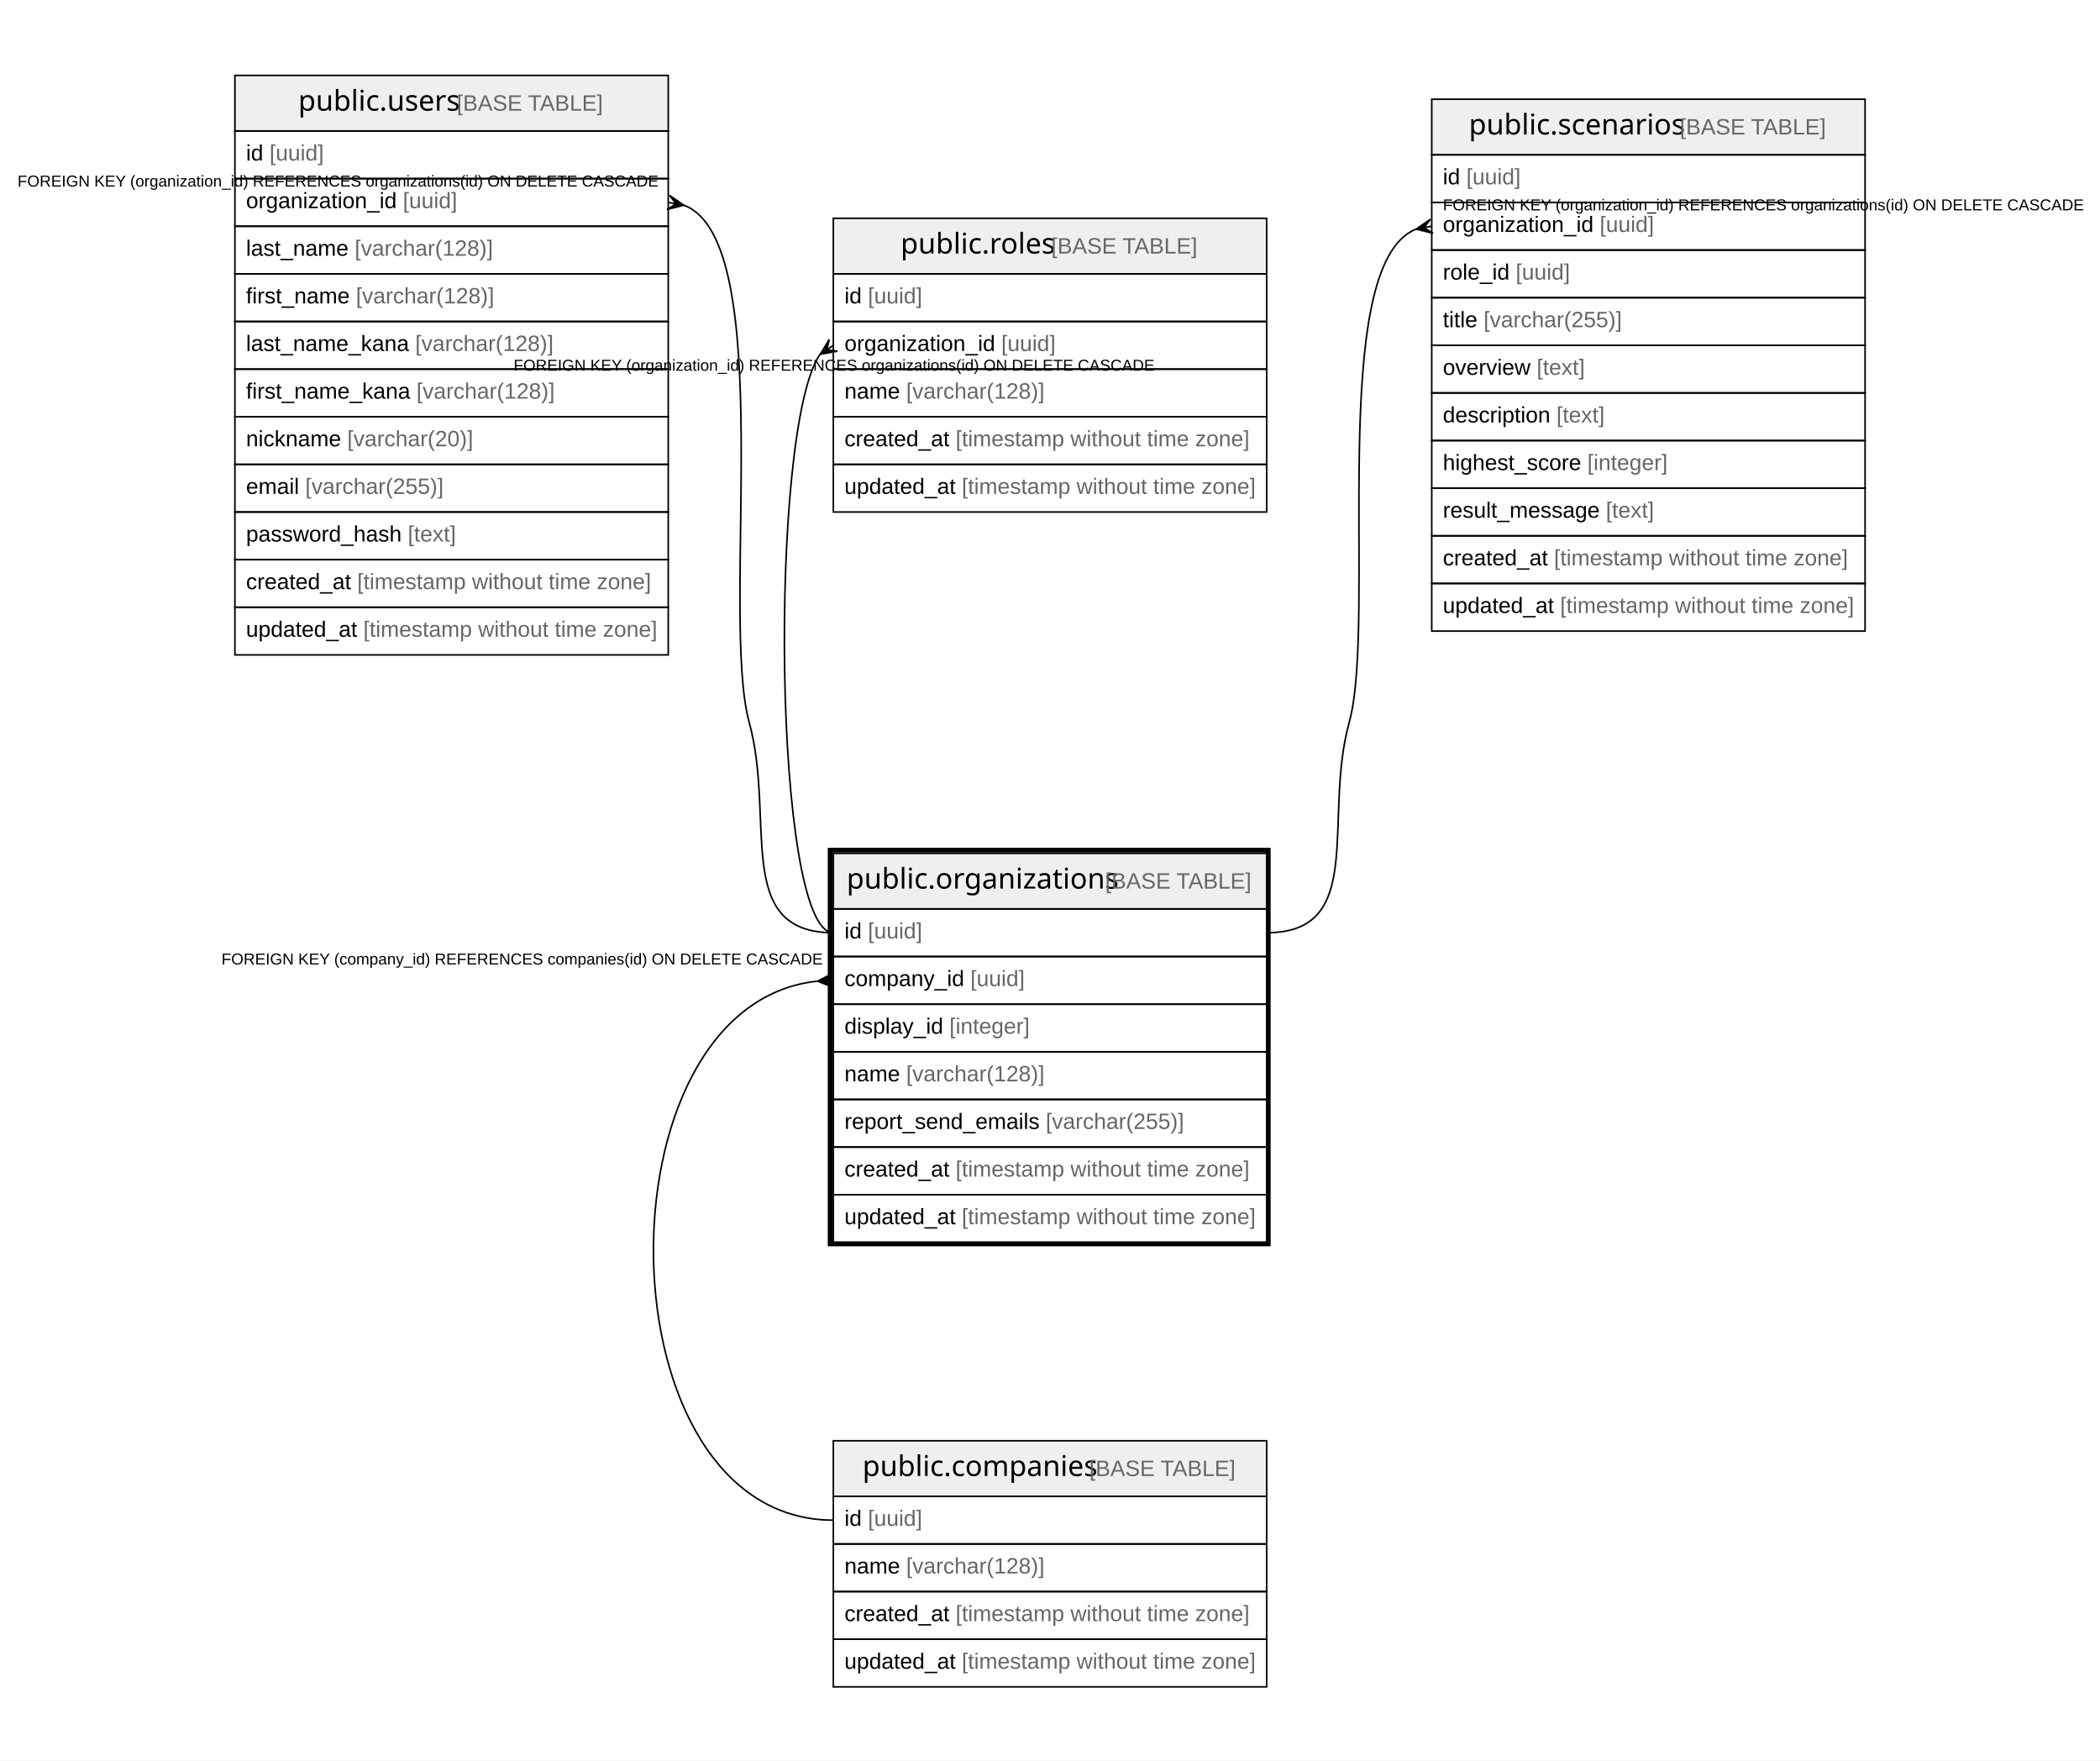
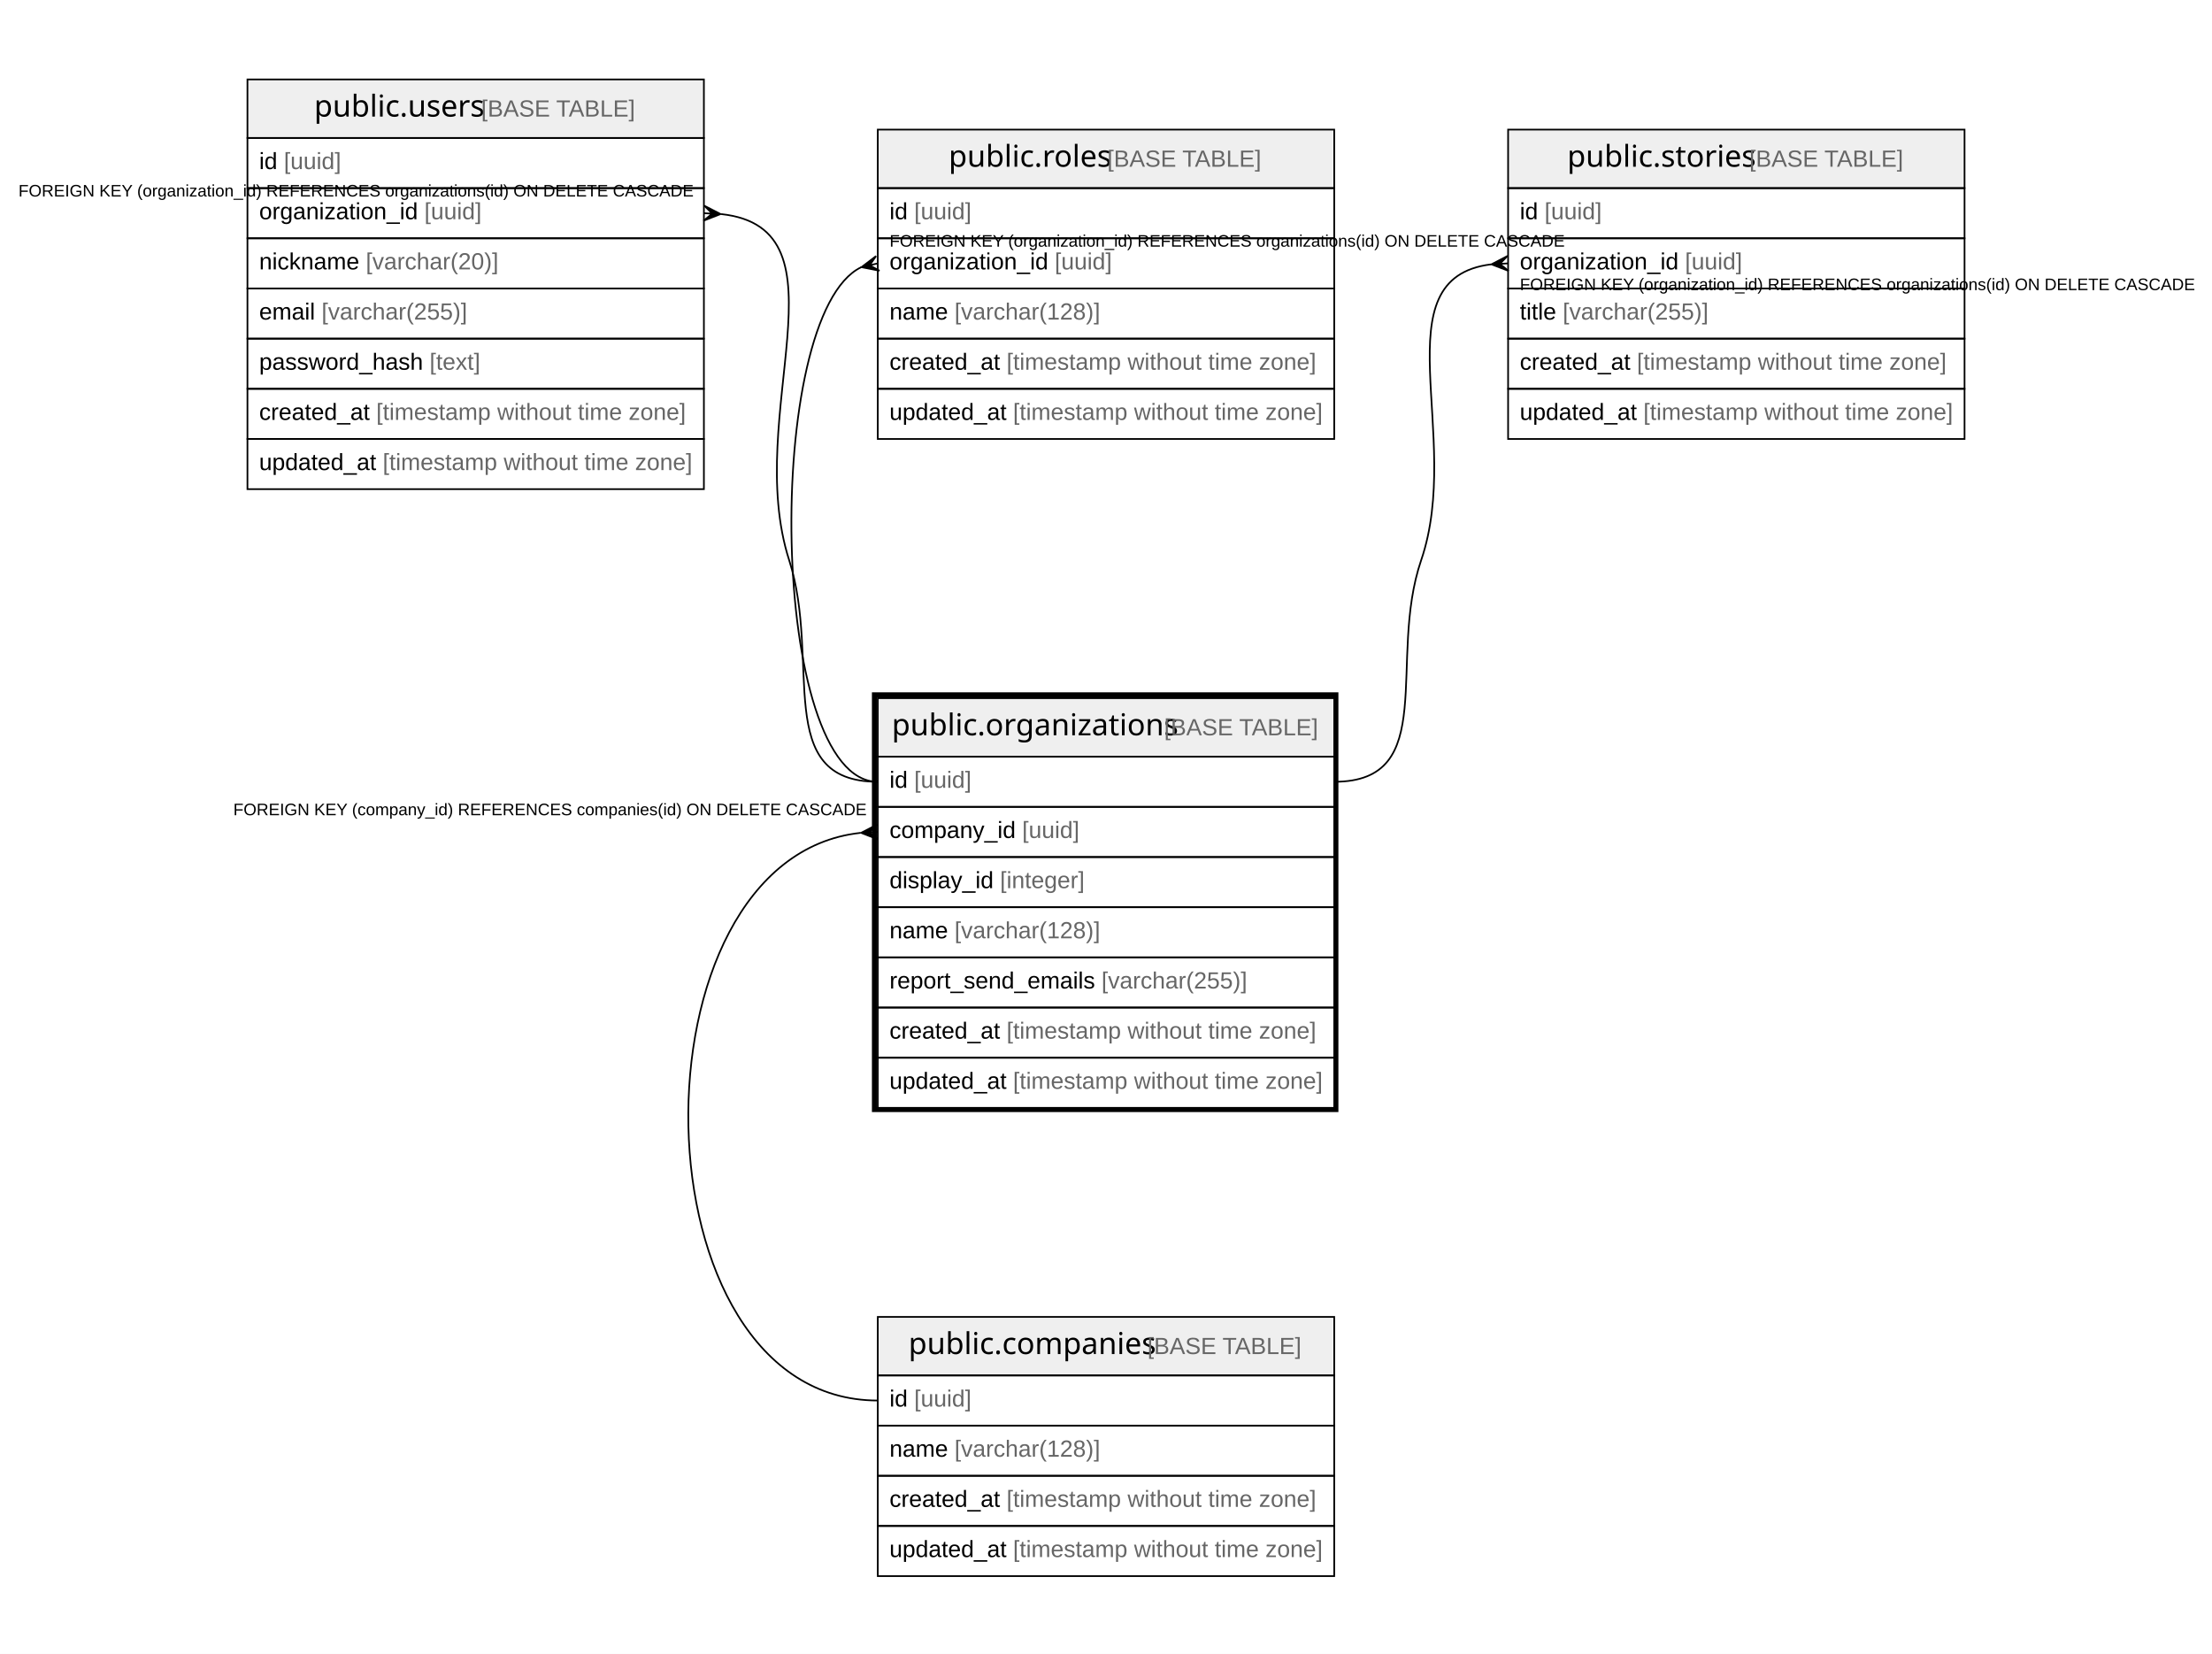
- <svg xmlns="http://www.w3.org/2000/svg" width="1323pt" height="1109pt" viewBox="0.00 0.00 1323.00 1109.00">
-   <g id="graph0" class="graph" transform="scale(1 1) rotate(0) translate(4 1105)">
-     <polygon fill="#ffffff" stroke="transparent" points="-4,4 -4,-1105 1319,-1105 1319,4 -4,4" />
+ <svg xmlns="http://www.w3.org/2000/svg" width="1323pt" height="989pt" viewBox="0.00 0.00 1323.00 989.00">
+   <g id="graph0" class="graph" transform="scale(1 1) rotate(0) translate(4 985)">
+     <polygon fill="#ffffff" stroke="transparent" points="-4,4 -4,-985 1319,-985 1319,4 -4,4" />
    <g id="node1" class="node">
      <polygon fill="#efefef" stroke="transparent" points="521,-532.5 521,-567.5 794,-567.5 794,-532.5 521,-532.5" />
      <polygon fill="none" stroke="#000000" points="521,-532.5 521,-567.5 794,-567.5 794,-532.5 521,-532.5" />
      <text text-anchor="start" x="529.355" y="-545.3" font-family="Arial Bold" font-size="18.00" fill="#000000">public.organizations</text>
      <text text-anchor="start" x="688.391" y="-545.3" font-family="Arial" font-size="14.00" fill="#000000"> </text>
      <text text-anchor="start" x="692.281" y="-545.3" font-family="Arial" font-size="14.00" fill="#666666">[BASE TABLE]</text>
      <polygon fill="none" stroke="#000000" points="521,-502.5 521,-532.5 794,-532.5 794,-502.5 521,-502.5" />
      <text text-anchor="start" x="528" y="-513.9" font-family="Arial" font-size="14.00" fill="#000000">id </text>
      <text text-anchor="start" x="542.78" y="-513.9" font-family="Arial" font-size="14.00" fill="#666666">[uuid]</text>
      <polygon fill="none" stroke="#000000" points="521,-472.5 521,-502.5 794,-502.5 794,-472.5 521,-472.5" />
      <text text-anchor="start" x="528" y="-483.9" font-family="Arial" font-size="14.00" fill="#000000">company_id </text>
      <text text-anchor="start" x="607.353" y="-483.9" font-family="Arial" font-size="14.00" fill="#666666">[uuid]</text>
      <polygon fill="none" stroke="#000000" points="521,-442.5 521,-472.5 794,-472.5 794,-442.5 521,-442.5" />
      <text text-anchor="start" x="528" y="-453.9" font-family="Arial" font-size="14.00" fill="#000000">display_id </text>
      <text text-anchor="start" x="594.123" y="-453.9" font-family="Arial" font-size="14.00" fill="#666666">[integer]</text>
      <polygon fill="none" stroke="#000000" points="521,-412.5 521,-442.5 794,-442.5 794,-412.5 521,-412.5" />
      <text text-anchor="start" x="528" y="-423.9" font-family="Arial" font-size="14.00" fill="#000000">name </text>
      <text text-anchor="start" x="566.899" y="-423.9" font-family="Arial" font-size="14.00" fill="#666666">[varchar(128)]</text>
      <polygon fill="none" stroke="#000000" points="521,-382.5 521,-412.5 794,-412.5 794,-382.5 521,-382.5" />
      <text text-anchor="start" x="528" y="-393.9" font-family="Arial" font-size="14.00" fill="#000000">report_send_emails </text>
      <text text-anchor="start" x="654.802" y="-393.9" font-family="Arial" font-size="14.00" fill="#666666">[varchar(255)]</text>
      <polygon fill="none" stroke="#000000" points="521,-352.5 521,-382.5 794,-382.5 794,-352.5 521,-352.5" />
      <text text-anchor="start" x="528" y="-363.9" font-family="Arial" font-size="14.00" fill="#000000">created_at </text>
      <text text-anchor="start" x="598.028" y="-363.9" font-family="Arial" font-size="14.00" fill="#666666">[timestamp without time zone]</text>
      <polygon fill="none" stroke="#000000" points="521,-322.5 521,-352.5 794,-352.5 794,-322.5 521,-322.5" />
      <text text-anchor="start" x="527.964" y="-333.9" font-family="Arial" font-size="14.00" fill="#000000">updated_at </text>
      <text text-anchor="start" x="601.896" y="-333.9" font-family="Arial" font-size="14.00" fill="#666666">[timestamp without time zone]</text>
      <polygon fill="none" stroke="#000000" stroke-width="3" points="519,-321.5 519,-569.5 795,-569.5 795,-321.5 519,-321.5" />
    </g>
    <g id="node5" class="node">
      <polygon fill="#efefef" stroke="transparent" points="521,-162.5 521,-197.5 794,-197.5 794,-162.5 521,-162.5" />
      <polygon fill="none" stroke="#000000" points="521,-162.5 521,-197.5 794,-197.5 794,-162.5 521,-162.5" />
      <text text-anchor="start" x="539.36" y="-175.3" font-family="Arial Bold" font-size="18.00" fill="#000000">public.companies</text>
      <text text-anchor="start" x="678.386" y="-175.3" font-family="Arial" font-size="14.00" fill="#000000"> </text>
      <text text-anchor="start" x="682.277" y="-175.3" font-family="Arial" font-size="14.00" fill="#666666">[BASE TABLE]</text>
      <polygon fill="none" stroke="#000000" points="521,-132.5 521,-162.5 794,-162.5 794,-132.5 521,-132.5" />
      <text text-anchor="start" x="528" y="-143.9" font-family="Arial" font-size="14.00" fill="#000000">id </text>
      <text text-anchor="start" x="542.78" y="-143.9" font-family="Arial" font-size="14.00" fill="#666666">[uuid]</text>
      <polygon fill="none" stroke="#000000" points="521,-102.5 521,-132.5 794,-132.5 794,-102.5 521,-102.5" />
      <text text-anchor="start" x="528" y="-113.9" font-family="Arial" font-size="14.00" fill="#000000">name </text>
      <text text-anchor="start" x="566.899" y="-113.9" font-family="Arial" font-size="14.00" fill="#666666">[varchar(128)]</text>
      <polygon fill="none" stroke="#000000" points="521,-72.5 521,-102.5 794,-102.5 794,-72.5 521,-72.5" />
      <text text-anchor="start" x="528" y="-83.9" font-family="Arial" font-size="14.00" fill="#000000">created_at </text>
      <text text-anchor="start" x="598.028" y="-83.9" font-family="Arial" font-size="14.00" fill="#666666">[timestamp without time zone]</text>
      <polygon fill="none" stroke="#000000" points="521,-42.5 521,-72.5 794,-72.5 794,-42.5 521,-42.5" />
      <text text-anchor="start" x="527.964" y="-53.9" font-family="Arial" font-size="14.00" fill="#000000">updated_at </text>
      <text text-anchor="start" x="601.896" y="-53.9" font-family="Arial" font-size="14.00" fill="#666666">[timestamp without time zone]</text>
    </g>
    <g id="edge4" class="edge">
      <path fill="none" stroke="#000000" d="M510.624,-486.949C369.972,-471.749 373.431,-147.5 521,-147.5" />
      <polygon fill="#000000" stroke="#000000" points="511.014,-486.969 520.761,-491.994 516.007,-487.235 521,-487.5 521,-487.5 521,-487.5 516.007,-487.235 521.239,-483.006 511.014,-486.969 511.014,-486.969" />
      <text text-anchor="start" x="135.547" y="-497.5" font-family="Arial" font-size="10.00" fill="#000000">FOREIGN KEY (company_id) REFERENCES companies(id) ON DELETE CASCADE</text>
    </g>
    <g id="node2" class="node">
-       <polygon fill="#efefef" stroke="transparent" points="144,-1022.5 144,-1057.5 417,-1057.5 417,-1022.5 144,-1022.5" />
-       <polygon fill="none" stroke="#000000" points="144,-1022.5 144,-1057.5 417,-1057.5 417,-1022.5 144,-1022.5" />
-       <text text-anchor="start" x="183.866" y="-1035.3" font-family="Arial Bold" font-size="18.00" fill="#000000">public.users</text>
-       <text text-anchor="start" x="279.88" y="-1035.3" font-family="Arial" font-size="14.00" fill="#000000"> </text>
-       <text text-anchor="start" x="283.771" y="-1035.3" font-family="Arial" font-size="14.00" fill="#666666">[BASE TABLE]</text>
-       <polygon fill="none" stroke="#000000" points="144,-992.5 144,-1022.5 417,-1022.5 417,-992.5 144,-992.5" />
-       <text text-anchor="start" x="151" y="-1003.9" font-family="Arial" font-size="14.00" fill="#000000">id </text>
-       <text text-anchor="start" x="165.78" y="-1003.9" font-family="Arial" font-size="14.00" fill="#666666">[uuid]</text>
-       <polygon fill="none" stroke="#000000" points="144,-962.5 144,-992.5 417,-992.5 417,-962.5 144,-962.5" />
-       <text text-anchor="start" x="151" y="-973.9" font-family="Arial" font-size="14.00" fill="#000000">organization_id </text>
-       <text text-anchor="start" x="249.805" y="-973.9" font-family="Arial" font-size="14.00" fill="#666666">[uuid]</text>
-       <polygon fill="none" stroke="#000000" points="144,-932.5 144,-962.5 417,-962.5 417,-932.5 144,-932.5" />
-       <text text-anchor="start" x="151" y="-943.9" font-family="Arial" font-size="14.00" fill="#000000">last_name </text>
-       <text text-anchor="start" x="219.461" y="-943.9" font-family="Arial" font-size="14.00" fill="#666666">[varchar(128)]</text>
-       <polygon fill="none" stroke="#000000" points="144,-902.5 144,-932.5 417,-932.5 417,-902.5 144,-902.5" />
-       <text text-anchor="start" x="151" y="-913.9" font-family="Arial" font-size="14.00" fill="#000000">first_name </text>
-       <text text-anchor="start" x="220.23" y="-913.9" font-family="Arial" font-size="14.00" fill="#666666">[varchar(128)]</text>
+       <polygon fill="#efefef" stroke="transparent" points="144,-902.5 144,-937.5 417,-937.5 417,-902.5 144,-902.5" />
+       <polygon fill="none" stroke="#000000" points="144,-902.5 144,-937.5 417,-937.5 417,-902.5 144,-902.5" />
+       <text text-anchor="start" x="183.866" y="-915.3" font-family="Arial Bold" font-size="18.00" fill="#000000">public.users</text>
+       <text text-anchor="start" x="279.88" y="-915.3" font-family="Arial" font-size="14.00" fill="#000000"> </text>
+       <text text-anchor="start" x="283.771" y="-915.3" font-family="Arial" font-size="14.00" fill="#666666">[BASE TABLE]</text>
      <polygon fill="none" stroke="#000000" points="144,-872.5 144,-902.5 417,-902.5 417,-872.5 144,-872.5" />
-       <text text-anchor="start" x="151" y="-883.9" font-family="Arial" font-size="14.00" fill="#000000">last_name_kana </text>
-       <text text-anchor="start" x="257.592" y="-883.9" font-family="Arial" font-size="14.00" fill="#666666">[varchar(128)]</text>
+       <text text-anchor="start" x="151" y="-883.9" font-family="Arial" font-size="14.00" fill="#000000">id </text>
+       <text text-anchor="start" x="165.78" y="-883.9" font-family="Arial" font-size="14.00" fill="#666666">[uuid]</text>
      <polygon fill="none" stroke="#000000" points="144,-842.5 144,-872.5 417,-872.5 417,-842.5 144,-842.5" />
-       <text text-anchor="start" x="151" y="-853.9" font-family="Arial" font-size="14.00" fill="#000000">first_name_kana </text>
-       <text text-anchor="start" x="258.36" y="-853.9" font-family="Arial" font-size="14.00" fill="#666666">[varchar(128)]</text>
+       <text text-anchor="start" x="151" y="-853.9" font-family="Arial" font-size="14.00" fill="#000000">organization_id </text>
+       <text text-anchor="start" x="249.805" y="-853.9" font-family="Arial" font-size="14.00" fill="#666666">[uuid]</text>
      <polygon fill="none" stroke="#000000" points="144,-812.5 144,-842.5 417,-842.5 417,-812.5 144,-812.5" />
      <text text-anchor="start" x="151" y="-823.9" font-family="Arial" font-size="14.00" fill="#000000">nickname </text>
      <text text-anchor="start" x="214.788" y="-823.9" font-family="Arial" font-size="14.00" fill="#666666">[varchar(20)]</text>
      <polygon fill="none" stroke="#000000" points="144,-782.5 144,-812.5 417,-812.5 417,-782.5 144,-782.5" />
      <text text-anchor="start" x="151" y="-793.9" font-family="Arial" font-size="14.00" fill="#000000">email </text>
      <text text-anchor="start" x="188.33" y="-793.9" font-family="Arial" font-size="14.00" fill="#666666">[varchar(255)]</text>
      <polygon fill="none" stroke="#000000" points="144,-752.5 144,-782.5 417,-782.5 417,-752.5 144,-752.5" />
      <text text-anchor="start" x="151" y="-763.9" font-family="Arial" font-size="14.00" fill="#000000">password_hash </text>
      <text text-anchor="start" x="252.919" y="-763.9" font-family="Arial" font-size="14.00" fill="#666666">[text]</text>
      <polygon fill="none" stroke="#000000" points="144,-722.5 144,-752.5 417,-752.5 417,-722.5 144,-722.5" />
      <text text-anchor="start" x="151" y="-733.9" font-family="Arial" font-size="14.00" fill="#000000">created_at </text>
      <text text-anchor="start" x="221.028" y="-733.9" font-family="Arial" font-size="14.00" fill="#666666">[timestamp without time zone]</text>
      <polygon fill="none" stroke="#000000" points="144,-692.5 144,-722.5 417,-722.5 417,-692.5 144,-692.5" />
      <text text-anchor="start" x="150.964" y="-703.9" font-family="Arial" font-size="14.00" fill="#000000">updated_at </text>
      <text text-anchor="start" x="224.896" y="-703.9" font-family="Arial" font-size="14.00" fill="#666666">[timestamp without time zone]</text>
    </g>
    <g id="edge1" class="edge">
-       <path fill="none" stroke="#000000" d="M426.982,-975.717C486.688,-952.897 449.482,-717.567 468,-650 484.764,-588.83 457.575,-517.5 521,-517.5" />
-       <polygon fill="#000000" stroke="#000000" points="426.844,-975.742 416.209,-973.07 421.922,-976.621 417,-977.5 417,-977.5 417,-977.5 421.922,-976.621 417.791,-981.93 426.844,-975.742 426.844,-975.742" />
-       <text text-anchor="start" x="7.042" y="-987.5" font-family="Arial" font-size="10.00" fill="#000000">FOREIGN KEY (organization_id) REFERENCES organizations(id) ON DELETE CASCADE</text>
+       <path fill="none" stroke="#000000" d="M427.376,-856.973C506.419,-848.394 440.096,-736.886 468,-650 487.394,-589.613 457.575,-517.5 521,-517.5" />
+       <polygon fill="#000000" stroke="#000000" points="426.987,-856.992 416.772,-853.006 421.994,-857.246 417,-857.5 417,-857.5 417,-857.5 421.994,-857.246 417.228,-861.994 426.987,-856.992 426.987,-856.992" />
+       <text text-anchor="start" x="7.042" y="-867.5" font-family="Arial" font-size="10.00" fill="#000000">FOREIGN KEY (organization_id) REFERENCES organizations(id) ON DELETE CASCADE</text>
    </g>
    <g id="node3" class="node">
-       <polygon fill="#efefef" stroke="transparent" points="521,-932.5 521,-967.5 794,-967.5 794,-932.5 521,-932.5" />
-       <polygon fill="none" stroke="#000000" points="521,-932.5 521,-967.5 794,-967.5 794,-932.5 521,-932.5" />
-       <text text-anchor="start" x="563.369" y="-945.3" font-family="Arial Bold" font-size="18.00" fill="#000000">public.roles</text>
-       <text text-anchor="start" x="654.377" y="-945.3" font-family="Arial" font-size="14.00" fill="#000000"> </text>
-       <text text-anchor="start" x="658.268" y="-945.3" font-family="Arial" font-size="14.00" fill="#666666">[BASE TABLE]</text>
-       <polygon fill="none" stroke="#000000" points="521,-902.5 521,-932.5 794,-932.5 794,-902.5 521,-902.5" />
-       <text text-anchor="start" x="528" y="-913.9" font-family="Arial" font-size="14.00" fill="#000000">id </text>
-       <text text-anchor="start" x="542.78" y="-913.9" font-family="Arial" font-size="14.00" fill="#666666">[uuid]</text>
-       <polygon fill="none" stroke="#000000" points="521,-872.5 521,-902.5 794,-902.5 794,-872.5 521,-872.5" />
-       <text text-anchor="start" x="528" y="-883.9" font-family="Arial" font-size="14.00" fill="#000000">organization_id </text>
-       <text text-anchor="start" x="626.805" y="-883.9" font-family="Arial" font-size="14.00" fill="#666666">[uuid]</text>
+       <polygon fill="#efefef" stroke="transparent" points="521,-872.5 521,-907.5 794,-907.5 794,-872.5 521,-872.5" />
+       <polygon fill="none" stroke="#000000" points="521,-872.5 521,-907.5 794,-907.5 794,-872.5 521,-872.5" />
+       <text text-anchor="start" x="563.369" y="-885.3" font-family="Arial Bold" font-size="18.00" fill="#000000">public.roles</text>
+       <text text-anchor="start" x="654.377" y="-885.3" font-family="Arial" font-size="14.00" fill="#000000"> </text>
+       <text text-anchor="start" x="658.268" y="-885.3" font-family="Arial" font-size="14.00" fill="#666666">[BASE TABLE]</text>
      <polygon fill="none" stroke="#000000" points="521,-842.5 521,-872.5 794,-872.5 794,-842.5 521,-842.5" />
-       <text text-anchor="start" x="528" y="-853.9" font-family="Arial" font-size="14.00" fill="#000000">name </text>
-       <text text-anchor="start" x="566.899" y="-853.9" font-family="Arial" font-size="14.00" fill="#666666">[varchar(128)]</text>
+       <text text-anchor="start" x="528" y="-853.9" font-family="Arial" font-size="14.00" fill="#000000">id </text>
+       <text text-anchor="start" x="542.78" y="-853.9" font-family="Arial" font-size="14.00" fill="#666666">[uuid]</text>
      <polygon fill="none" stroke="#000000" points="521,-812.5 521,-842.5 794,-842.5 794,-812.5 521,-812.5" />
-       <text text-anchor="start" x="528" y="-823.9" font-family="Arial" font-size="14.00" fill="#000000">created_at </text>
-       <text text-anchor="start" x="598.028" y="-823.9" font-family="Arial" font-size="14.00" fill="#666666">[timestamp without time zone]</text>
+       <text text-anchor="start" x="528" y="-823.9" font-family="Arial" font-size="14.00" fill="#000000">organization_id </text>
+       <text text-anchor="start" x="626.805" y="-823.9" font-family="Arial" font-size="14.00" fill="#666666">[uuid]</text>
      <polygon fill="none" stroke="#000000" points="521,-782.5 521,-812.5 794,-812.5 794,-782.5 521,-782.5" />
-       <text text-anchor="start" x="527.964" y="-793.9" font-family="Arial" font-size="14.00" fill="#000000">updated_at </text>
-       <text text-anchor="start" x="601.896" y="-793.9" font-family="Arial" font-size="14.00" fill="#666666">[timestamp without time zone]</text>
+       <text text-anchor="start" x="528" y="-793.9" font-family="Arial" font-size="14.00" fill="#000000">name </text>
+       <text text-anchor="start" x="566.899" y="-793.9" font-family="Arial" font-size="14.00" fill="#666666">[varchar(128)]</text>
+       <polygon fill="none" stroke="#000000" points="521,-752.5 521,-782.5 794,-782.5 794,-752.5 521,-752.5" />
+       <text text-anchor="start" x="528" y="-763.9" font-family="Arial" font-size="14.00" fill="#000000">created_at </text>
+       <text text-anchor="start" x="598.028" y="-763.9" font-family="Arial" font-size="14.00" fill="#666666">[timestamp without time zone]</text>
+       <polygon fill="none" stroke="#000000" points="521,-722.5 521,-752.5 794,-752.5 794,-722.5 521,-722.5" />
+       <text text-anchor="start" x="527.964" y="-733.9" font-family="Arial" font-size="14.00" fill="#000000">updated_at </text>
+       <text text-anchor="start" x="601.896" y="-733.9" font-family="Arial" font-size="14.00" fill="#666666">[timestamp without time zone]</text>
    </g>
    <g id="edge2" class="edge">
-       <path fill="none" stroke="#000000" d="M512.526,-881.688C480.115,-834.616 482.94,-517.5 521,-517.5" />
-       <polygon fill="#000000" stroke="#000000" points="512.753,-881.844 518.455,-891.211 516.876,-884.672 521,-887.5 521,-887.5 521,-887.5 516.876,-884.672 523.545,-883.789 512.753,-881.844 512.753,-881.844" />
-       <text text-anchor="start" x="319.541" y="-871.5" font-family="Arial" font-size="10.00" fill="#000000">FOREIGN KEY (organization_id) REFERENCES organizations(id) ON DELETE CASCADE</text>
+       <path fill="none" stroke="#000000" d="M511.038,-825.183C452.289,-796.815 455.609,-517.5 521,-517.5" />
+       <polygon fill="#000000" stroke="#000000" points="511.26,-825.235 519.981,-831.883 516.13,-826.367 521,-827.5 521,-827.5 521,-827.5 516.13,-826.367 522.019,-823.117 511.26,-825.235 511.26,-825.235" />
+       <text text-anchor="start" x="528.042" y="-837.5" font-family="Arial" font-size="10.00" fill="#000000">FOREIGN KEY (organization_id) REFERENCES organizations(id) ON DELETE CASCADE</text>
    </g>
    <g id="node4" class="node">
-       <polygon fill="#efefef" stroke="transparent" points="898,-1007.5 898,-1042.5 1171,-1042.5 1171,-1007.5 898,-1007.5" />
-       <polygon fill="none" stroke="#000000" points="898,-1007.5 898,-1042.5 1171,-1042.5 1171,-1007.5 898,-1007.5" />
-       <text text-anchor="start" x="921.363" y="-1020.3" font-family="Arial Bold" font-size="18.00" fill="#000000">public.scenarios</text>
-       <text text-anchor="start" x="1050.383" y="-1020.3" font-family="Arial" font-size="14.00" fill="#000000"> </text>
-       <text text-anchor="start" x="1054.274" y="-1020.3" font-family="Arial" font-size="14.00" fill="#666666">[BASE TABLE]</text>
-       <polygon fill="none" stroke="#000000" points="898,-977.5 898,-1007.5 1171,-1007.5 1171,-977.5 898,-977.5" />
-       <text text-anchor="start" x="905" y="-988.9" font-family="Arial" font-size="14.00" fill="#000000">id </text>
-       <text text-anchor="start" x="919.78" y="-988.9" font-family="Arial" font-size="14.00" fill="#666666">[uuid]</text>
-       <polygon fill="none" stroke="#000000" points="898,-947.5 898,-977.5 1171,-977.5 1171,-947.5 898,-947.5" />
-       <text text-anchor="start" x="905" y="-958.9" font-family="Arial" font-size="14.00" fill="#000000">organization_id </text>
-       <text text-anchor="start" x="1003.805" y="-958.9" font-family="Arial" font-size="14.00" fill="#666666">[uuid]</text>
-       <polygon fill="none" stroke="#000000" points="898,-917.5 898,-947.5 1171,-947.5 1171,-917.5 898,-917.5" />
-       <text text-anchor="start" x="905" y="-928.9" font-family="Arial" font-size="14.00" fill="#000000">role_id </text>
-       <text text-anchor="start" x="950.895" y="-928.9" font-family="Arial" font-size="14.00" fill="#666666">[uuid]</text>
-       <polygon fill="none" stroke="#000000" points="898,-887.5 898,-917.5 1171,-917.5 1171,-887.5 898,-887.5" />
-       <text text-anchor="start" x="905" y="-898.9" font-family="Arial" font-size="14.00" fill="#000000">title </text>
-       <text text-anchor="start" x="930.668" y="-898.9" font-family="Arial" font-size="14.00" fill="#666666">[varchar(255)]</text>
-       <polygon fill="none" stroke="#000000" points="898,-857.5 898,-887.5 1171,-887.5 1171,-857.5 898,-857.5" />
-       <text text-anchor="start" x="905" y="-868.9" font-family="Arial" font-size="14.00" fill="#000000">overview </text>
-       <text text-anchor="start" x="964.112" y="-868.9" font-family="Arial" font-size="14.00" fill="#666666">[text]</text>
-       <polygon fill="none" stroke="#000000" points="898,-827.5 898,-857.5 1171,-857.5 1171,-827.5 898,-827.5" />
-       <text text-anchor="start" x="905" y="-838.9" font-family="Arial" font-size="14.00" fill="#000000">description </text>
-       <text text-anchor="start" x="976.568" y="-838.9" font-family="Arial" font-size="14.00" fill="#666666">[text]</text>
-       <polygon fill="none" stroke="#000000" points="898,-797.5 898,-827.5 1171,-827.5 1171,-797.5 898,-797.5" />
-       <text text-anchor="start" x="905" y="-808.9" font-family="Arial" font-size="14.00" fill="#000000">highest_score </text>
-       <text text-anchor="start" x="996.027" y="-808.9" font-family="Arial" font-size="14.00" fill="#666666">[integer]</text>
-       <polygon fill="none" stroke="#000000" points="898,-767.5 898,-797.5 1171,-797.5 1171,-767.5 898,-767.5" />
-       <text text-anchor="start" x="905" y="-778.9" font-family="Arial" font-size="14.00" fill="#000000">result_message </text>
-       <text text-anchor="start" x="1007.687" y="-778.9" font-family="Arial" font-size="14.00" fill="#666666">[text]</text>
-       <polygon fill="none" stroke="#000000" points="898,-737.5 898,-767.5 1171,-767.5 1171,-737.5 898,-737.5" />
-       <text text-anchor="start" x="905" y="-748.9" font-family="Arial" font-size="14.00" fill="#000000">created_at </text>
-       <text text-anchor="start" x="975.028" y="-748.9" font-family="Arial" font-size="14.00" fill="#666666">[timestamp without time zone]</text>
-       <polygon fill="none" stroke="#000000" points="898,-707.5 898,-737.5 1171,-737.5 1171,-707.5 898,-707.5" />
-       <text text-anchor="start" x="904.964" y="-718.9" font-family="Arial" font-size="14.00" fill="#000000">updated_at </text>
-       <text text-anchor="start" x="978.896" y="-718.9" font-family="Arial" font-size="14.00" fill="#666666">[timestamp without time zone]</text>
+       <polygon fill="#efefef" stroke="transparent" points="898,-872.5 898,-907.5 1171,-907.5 1171,-872.5 898,-872.5" />
+       <polygon fill="none" stroke="#000000" points="898,-872.5 898,-907.5 1171,-907.5 1171,-872.5 898,-872.5" />
+       <text text-anchor="start" x="933.368" y="-885.3" font-family="Arial Bold" font-size="18.00" fill="#000000">public.stories</text>
+       <text text-anchor="start" x="1038.378" y="-885.3" font-family="Arial" font-size="14.00" fill="#000000"> </text>
+       <text text-anchor="start" x="1042.269" y="-885.3" font-family="Arial" font-size="14.00" fill="#666666">[BASE TABLE]</text>
+       <polygon fill="none" stroke="#000000" points="898,-842.5 898,-872.5 1171,-872.5 1171,-842.5 898,-842.5" />
+       <text text-anchor="start" x="905" y="-853.9" font-family="Arial" font-size="14.00" fill="#000000">id </text>
+       <text text-anchor="start" x="919.78" y="-853.9" font-family="Arial" font-size="14.00" fill="#666666">[uuid]</text>
+       <polygon fill="none" stroke="#000000" points="898,-812.5 898,-842.5 1171,-842.5 1171,-812.5 898,-812.5" />
+       <text text-anchor="start" x="905" y="-823.9" font-family="Arial" font-size="14.00" fill="#000000">organization_id </text>
+       <text text-anchor="start" x="1003.805" y="-823.9" font-family="Arial" font-size="14.00" fill="#666666">[uuid]</text>
+       <polygon fill="none" stroke="#000000" points="898,-782.5 898,-812.5 1171,-812.5 1171,-782.5 898,-782.5" />
+       <text text-anchor="start" x="905" y="-793.9" font-family="Arial" font-size="14.00" fill="#000000">title </text>
+       <text text-anchor="start" x="930.668" y="-793.9" font-family="Arial" font-size="14.00" fill="#666666">[varchar(255)]</text>
+       <polygon fill="none" stroke="#000000" points="898,-752.5 898,-782.5 1171,-782.5 1171,-752.5 898,-752.5" />
+       <text text-anchor="start" x="905" y="-763.9" font-family="Arial" font-size="14.00" fill="#000000">created_at </text>
+       <text text-anchor="start" x="975.028" y="-763.9" font-family="Arial" font-size="14.00" fill="#666666">[timestamp without time zone]</text>
+       <polygon fill="none" stroke="#000000" points="898,-722.5 898,-752.5 1171,-752.5 1171,-722.5 898,-722.5" />
+       <text text-anchor="start" x="904.964" y="-733.9" font-family="Arial" font-size="14.00" fill="#000000">updated_at </text>
+       <text text-anchor="start" x="978.896" y="-733.9" font-family="Arial" font-size="14.00" fill="#666666">[timestamp without time zone]</text>
    </g>
    <g id="edge3" class="edge">
-       <path fill="none" stroke="#000000" d="M888.086,-960.663C831.229,-938.11 863.788,-714.413 846,-650 829.16,-589.021 857.262,-517.5 794,-517.5" />
-       <polygon fill="#000000" stroke="#000000" points="888.167,-960.678 897.18,-966.925 893.084,-961.589 898,-962.5 898,-962.5 898,-962.5 893.084,-961.589 898.82,-958.075 888.167,-960.678 888.167,-960.678" />
-       <text text-anchor="start" x="905.042" y="-972.5" font-family="Arial" font-size="10.00" fill="#000000">FOREIGN KEY (organization_id) REFERENCES organizations(id) ON DELETE CASCADE</text>
+       <path fill="none" stroke="#000000" d="M887.743,-826.907C820.731,-818.585 871.403,-724.288 846,-650 825.532,-590.141 857.262,-517.5 794,-517.5" />
+       <polygon fill="#000000" stroke="#000000" points="888.017,-826.923 897.74,-831.992 893.008,-827.212 898,-827.5 898,-827.5 898,-827.5 893.008,-827.212 898.26,-823.008 888.017,-826.923 888.017,-826.923" />
+       <text text-anchor="start" x="905.042" y="-811.5" font-family="Arial" font-size="10.00" fill="#000000">FOREIGN KEY (organization_id) REFERENCES organizations(id) ON DELETE CASCADE</text>
    </g>
  </g>
</svg>
